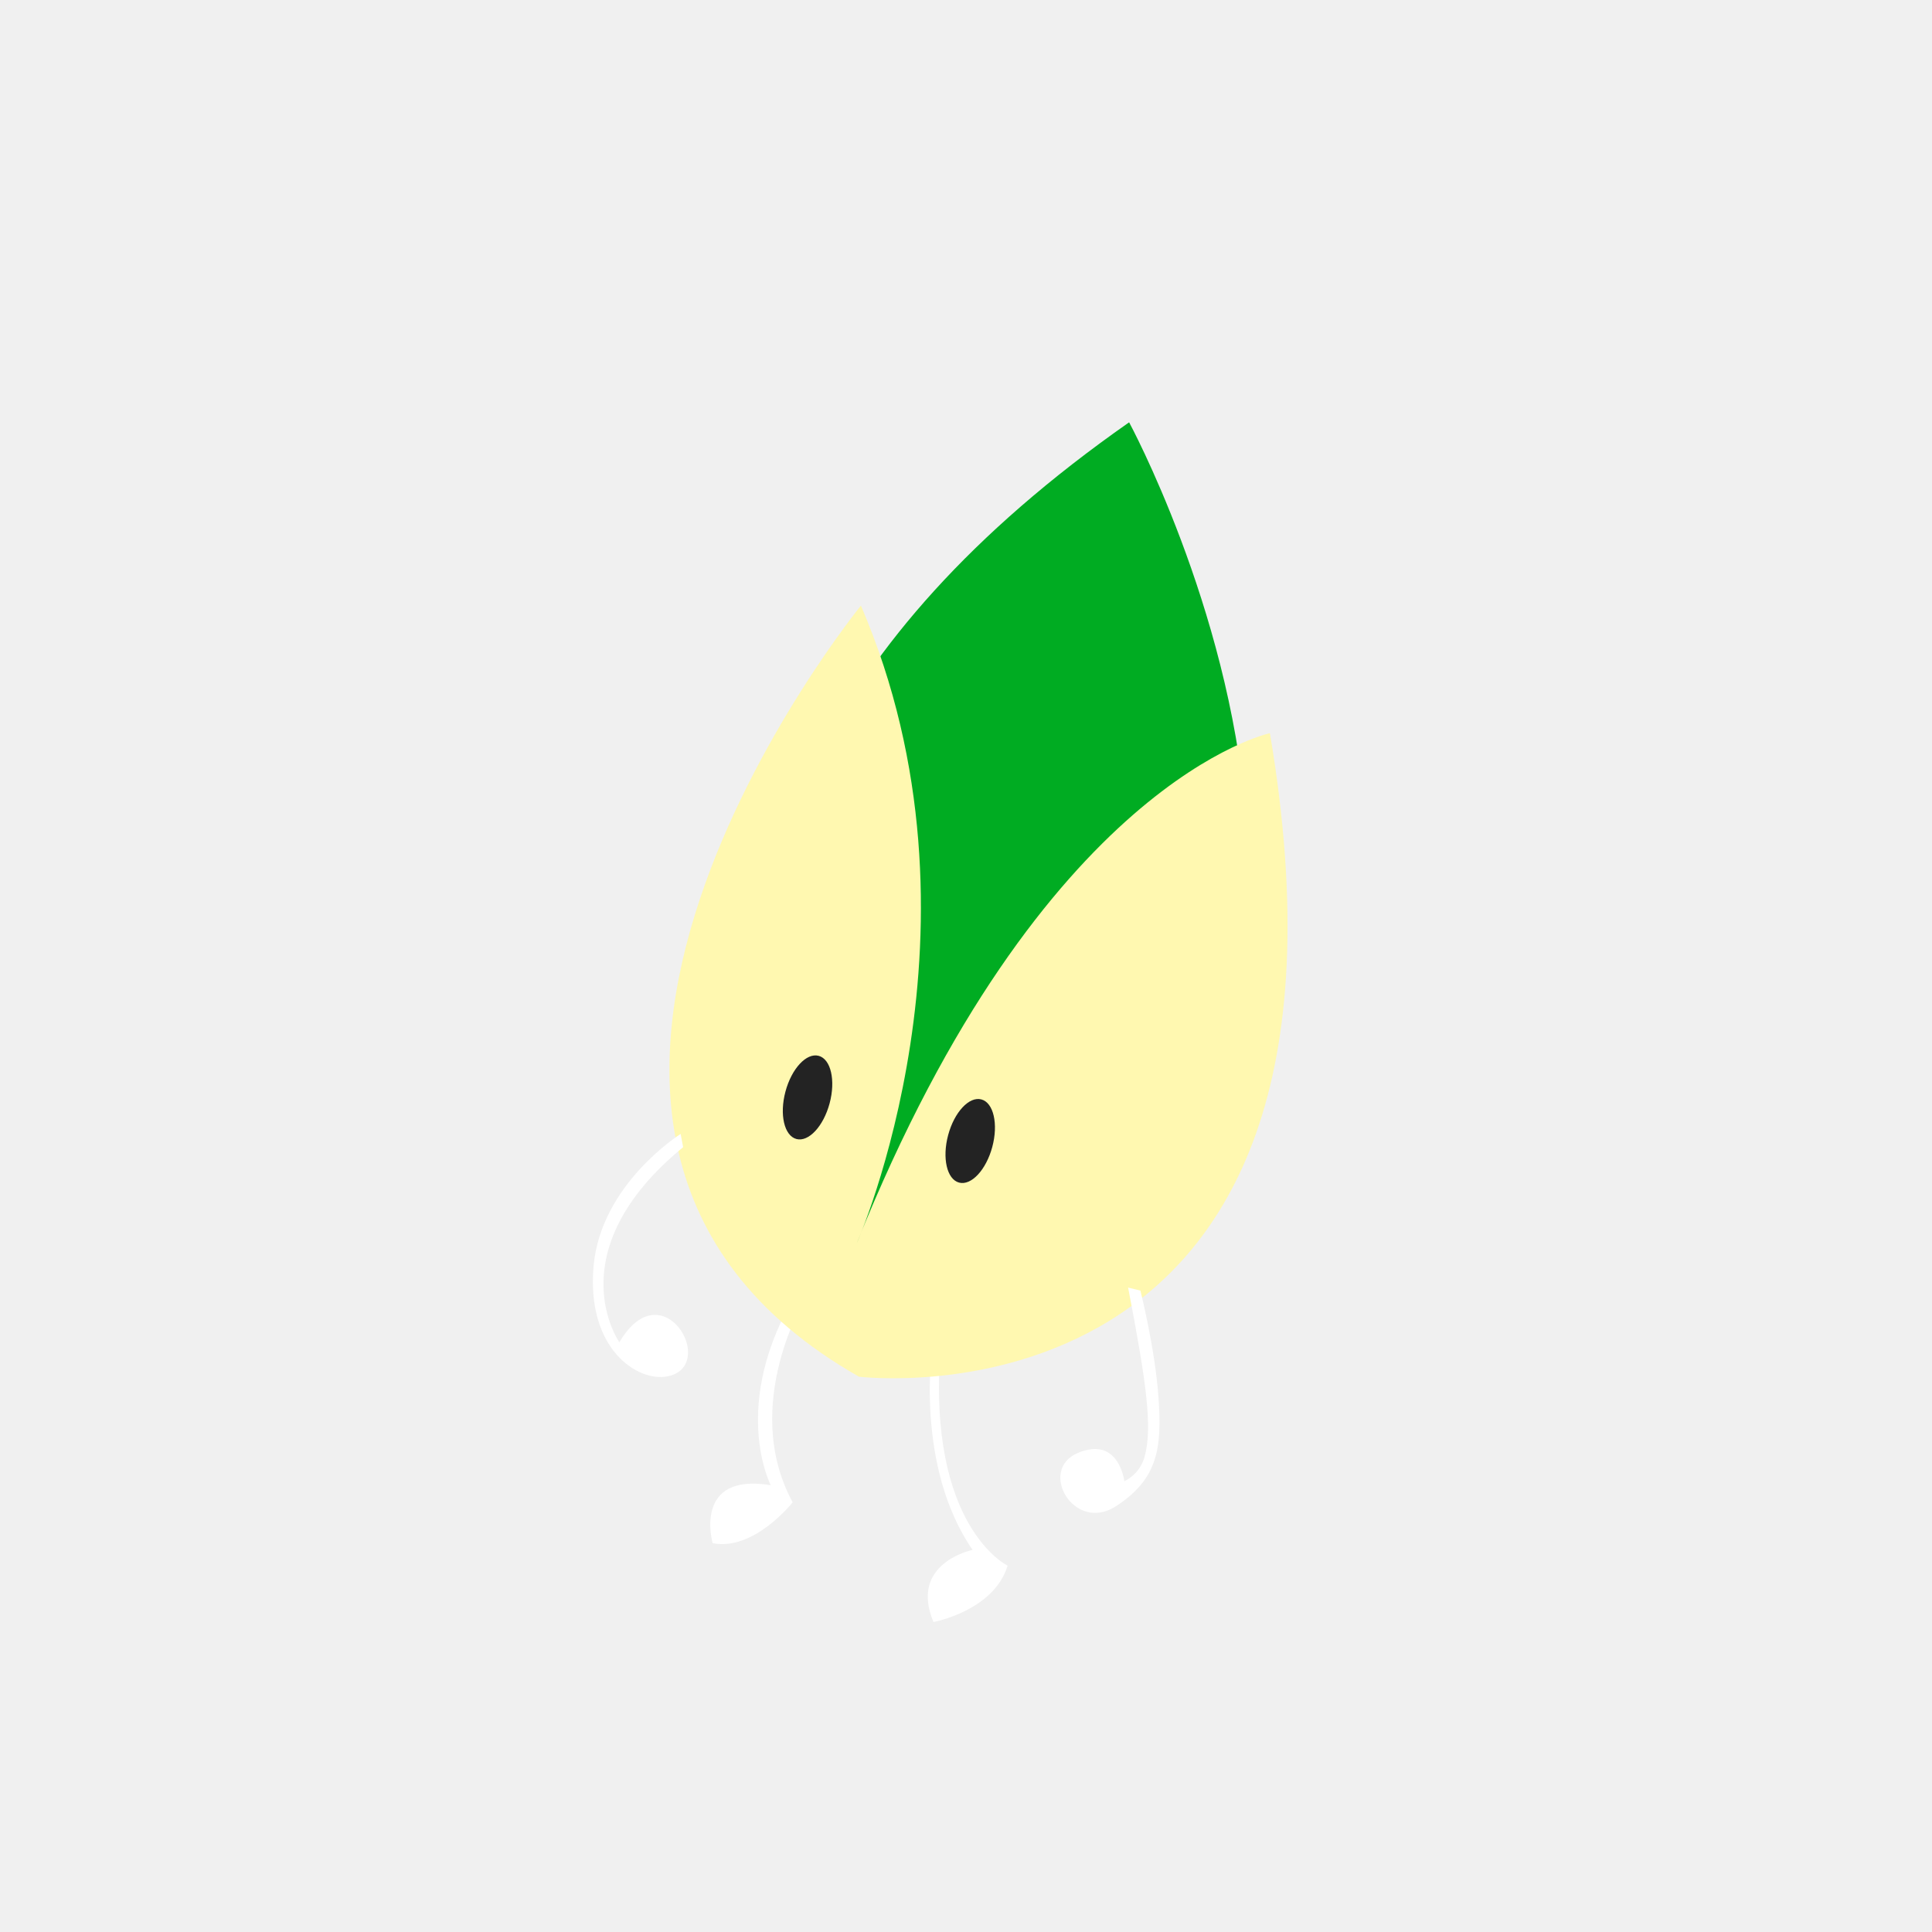
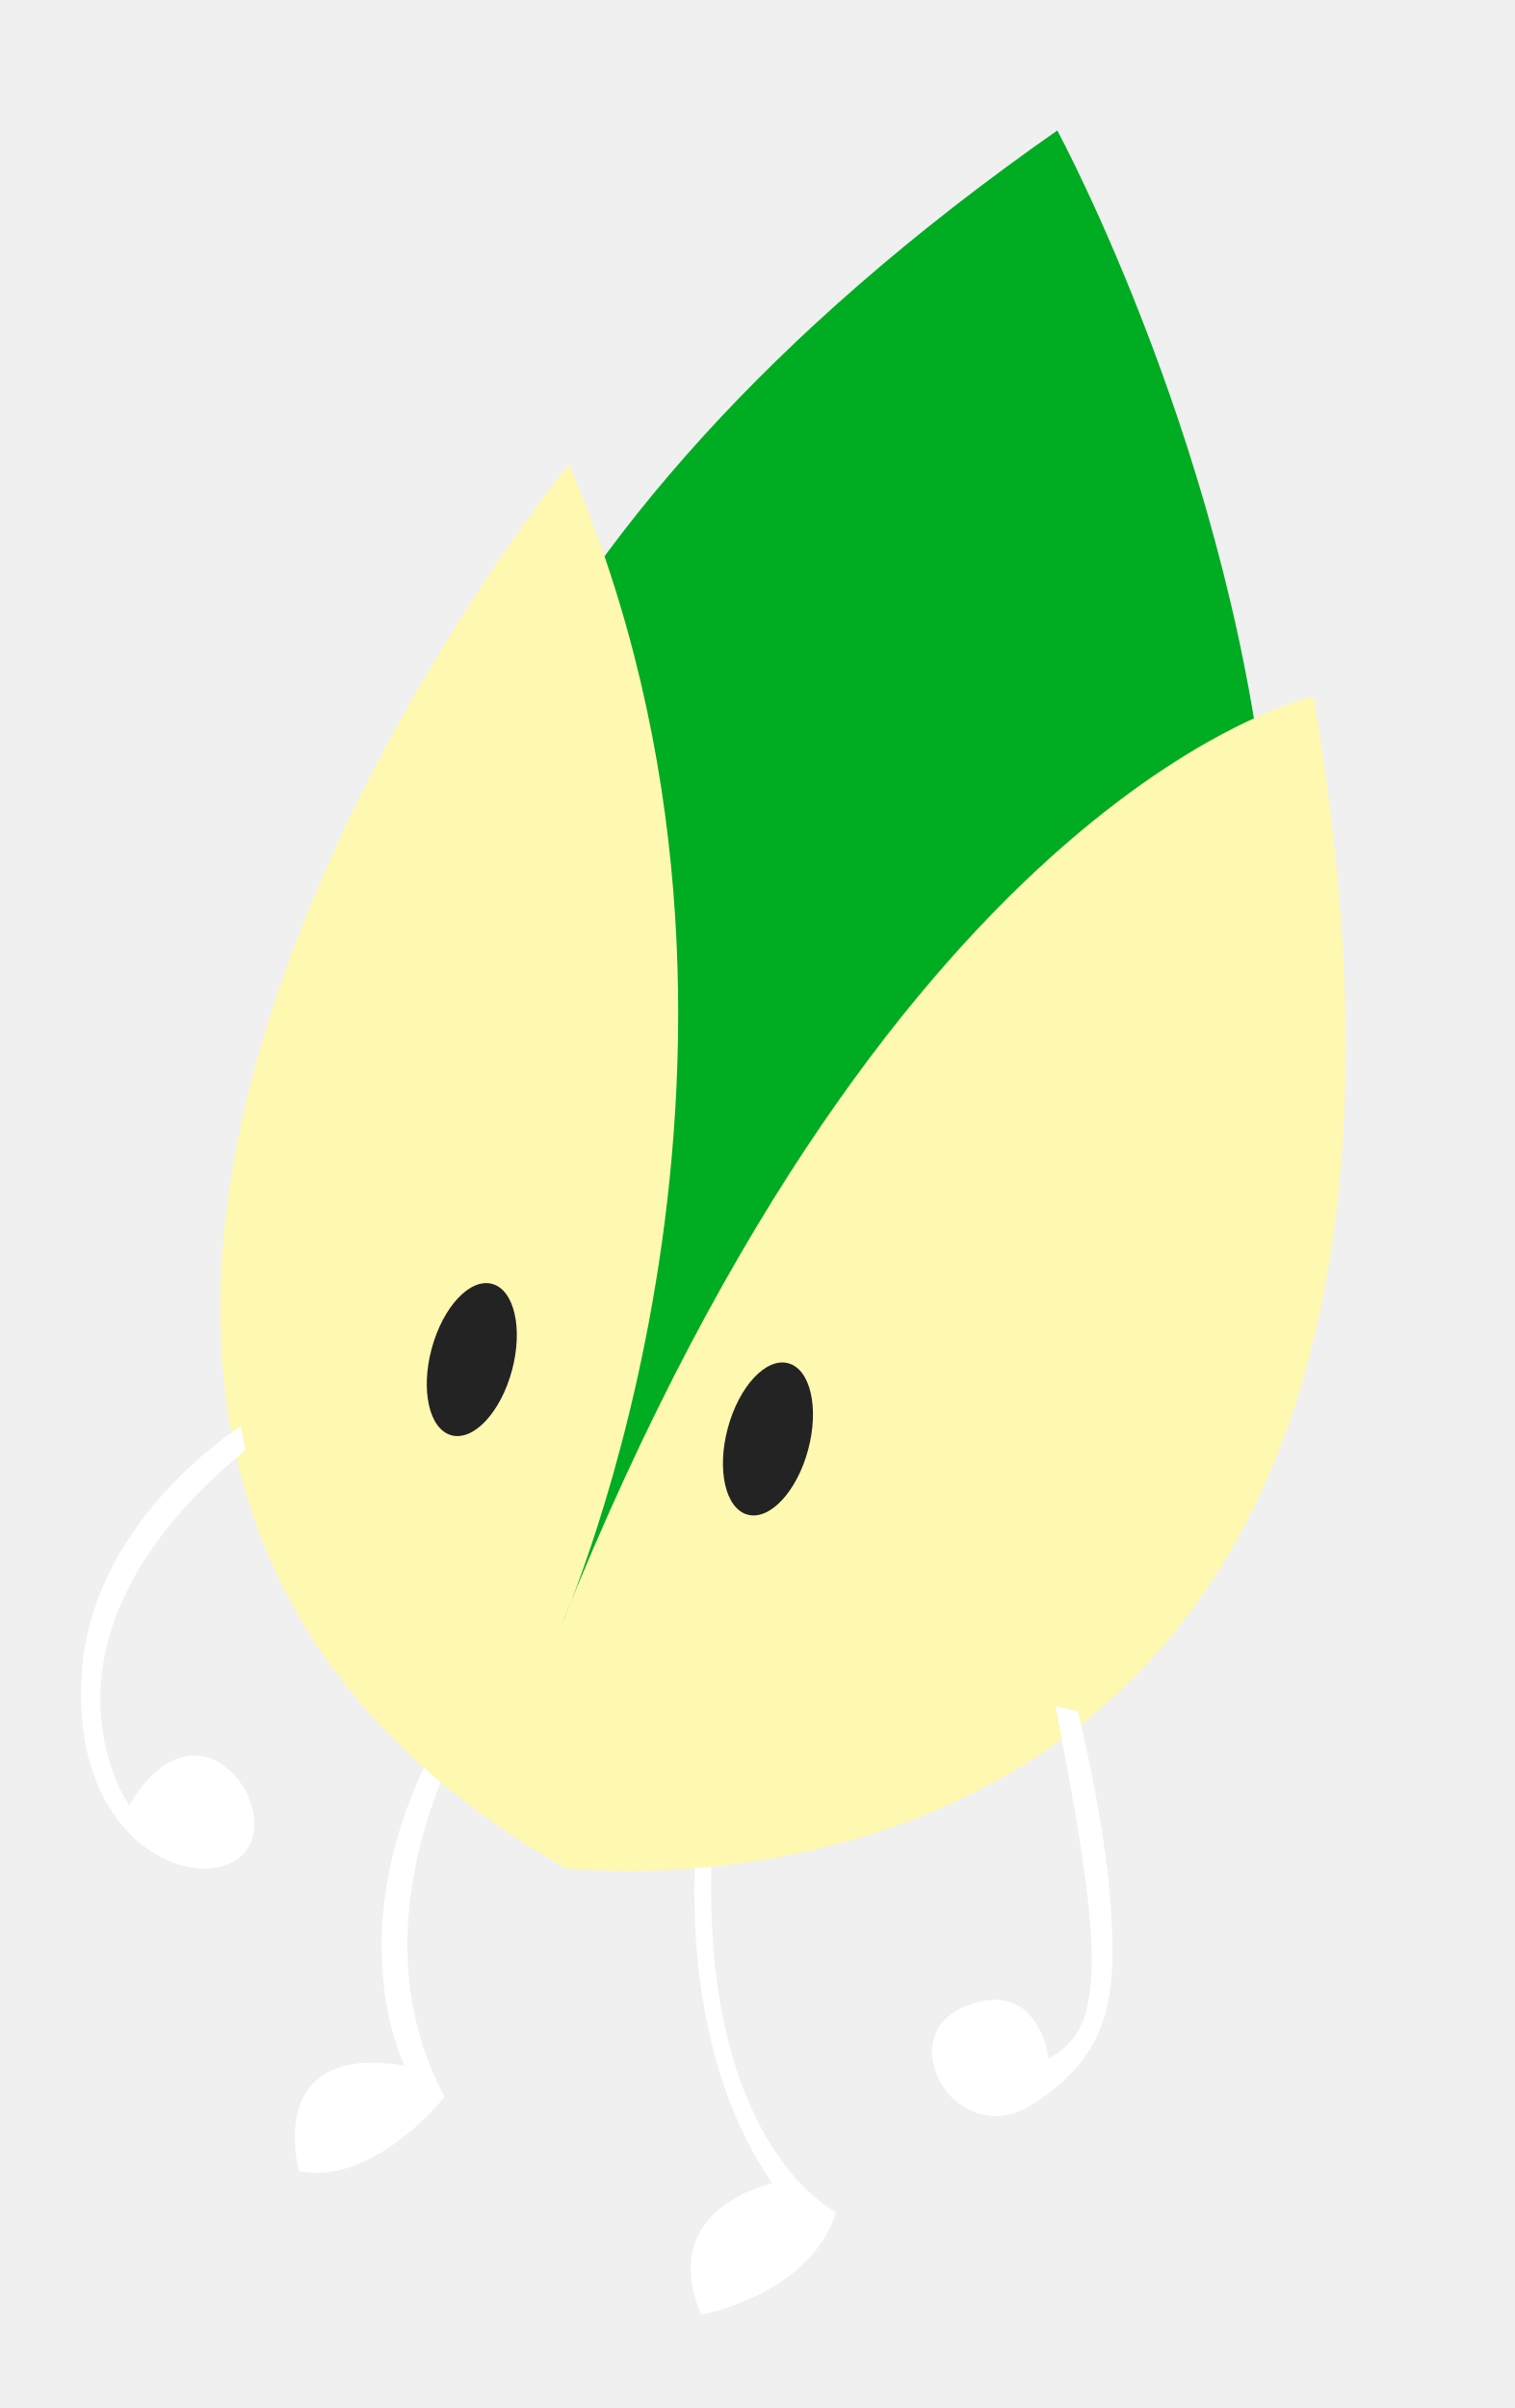
- <svg xmlns="http://www.w3.org/2000/svg" width="100%" height="100%" viewBox="0 0 1024 1024" version="1.1" xml:space="preserve" style="fill-rule:evenodd;clip-rule:evenodd;stroke-linejoin:round;stroke-miterlimit:2;">
-   <g transform="matrix(1,0,0,1,-1074,0)">
-     <rect id="pistachio" x="1074" y="0" width="1024" height="1024" style="fill:none;" />
-     <g id="pistachio1">
-       <g transform="matrix(1.21771,0.326283,-0.326283,1.21771,300.733,-686.408)">
+ <svg xmlns="http://www.w3.org/2000/svg" width="100%" height="100%" viewBox="0 0 441 701" version="1.1" xml:space="preserve" style="fill-rule:evenodd;clip-rule:evenodd;stroke-linejoin:round;stroke-miterlimit:2;">
+   <g transform="matrix(1,0,0,1,-1192,-158)">
+     <g id="pistachio" transform="matrix(0.429688,0,0,0.683594,731.231,158.912)">
+       <rect x="1074" y="0" width="1024" height="1024" style="fill:none;" />
+       <g transform="matrix(2.83393,0.477306,-0.75935,1.78133,-1403.69,-1277.33)">
        <path d="M1201.9,805.997C1201.9,805.997 1186.61,857.043 1218.77,891.013C1218.77,891.013 1208.48,915.116 1190.73,916.316C1190.73,916.316 1174.79,889.731 1208.01,886.449C1208.01,886.449 1182.09,858.128 1197.76,804.838L1201.9,805.997Z" style="fill:white;" />
      </g>
-       <g transform="matrix(1.26066,0,0,1.26066,62.4002,-305.224)">
+       <g transform="matrix(2.9339,0,0,1.84417,-1958.35,-719.714)">
        <path d="M1194.44,808.126C1194.44,808.126 1186.9,858.286 1211.34,893.736C1211.34,893.736 1184.47,899.224 1194.9,924.064C1194.9,924.064 1220.24,919.411 1226.07,900.366C1226.07,900.366 1192.18,884.105 1197.85,809.097L1194.44,808.126Z" style="fill:white;" />
      </g>
-       <g transform="matrix(1.3857,0.371296,-0.326283,1.21771,110.748,-713.486)">
+       <g transform="matrix(3.2249,0.543154,-0.75935,1.78133,-1845.84,-1316.94)">
        <path d="M1216.35,802.317C1216.35,802.317 1035.26,648.769 1220.63,397.557C1220.63,397.557 1432.8,652.588 1216.35,802.317Z" style="fill:rgb(0,172,34);" />
      </g>
-       <g transform="matrix(1.21771,0.326283,-0.326283,1.21771,316.605,-658.327)">
+       <g transform="matrix(2.83393,0.477306,-0.75935,1.78133,-1366.75,-1236.25)">
        <path d="M1198.68,760.693C1198.68,760.693 1221.56,615.918 1130.99,501.178C1130.99,501.178 1013.99,762.253 1214.11,814.535C1214.11,814.535 1436.79,783.313 1310.97,508.48C1310.97,508.48 1223.81,552.634 1198.68,760.693Z" style="fill:rgb(255,248,176);" />
      </g>
-       <g transform="matrix(1.21771,0.326283,-0.326283,1.21771,303.998,-696.147)">
+       <g transform="matrix(2.83393,0.477306,-0.75935,1.78133,-1396.09,-1291.58)">
        <ellipse cx="1180.26" cy="733.099" rx="9.607" ry="18.102" style="fill:rgb(35,35,35);" />
      </g>
-       <g transform="matrix(1.21771,0.326283,-0.326283,1.21771,390.22,-673.044)">
+       <g transform="matrix(2.83393,0.477306,-0.75935,1.78133,-1195.43,-1257.78)">
        <ellipse cx="1180.26" cy="733.099" rx="9.607" ry="18.102" style="fill:rgb(35,35,35);" />
      </g>
-       <g transform="matrix(1.11226,-0.593419,0.593419,1.11226,-35.6844,507.916)">
+       <g transform="matrix(2.58853,-0.868087,1.38105,1.62708,-2186.62,469.793)">
        <path d="M1133.88,763.3C1133.88,763.3 1127.92,787.447 1119.56,806.234C1110.8,825.914 1103.24,836.593 1082.21,838.442C1061.19,840.29 1060.14,809.374 1078.66,811.146C1097.19,812.919 1090.2,830.808 1090.2,830.808C1090.2,830.808 1097.04,831.527 1102.52,825.8C1111.37,816.541 1118.03,798.224 1129.91,759.755L1133.88,763.3Z" style="fill:white;" />
      </g>
-       <g transform="matrix(1.38577,0,0,1.38577,-87.3641,-382.067)">
+       <g transform="matrix(3.22507,0,0,2.02719,-2306.9,-832.124)">
        <path d="M1098.39,709.414C1098.39,709.414 1067.8,728.535 1065.08,760.105C1062.36,791.675 1081.9,804.322 1093.28,802.145C1113.12,798.35 1091.57,760.82 1074.95,789.084C1074.95,789.084 1050.62,754.56 1099.34,714.47L1098.39,709.414Z" style="fill:white;" />
      </g>
    </g>
  </g>
</svg>
